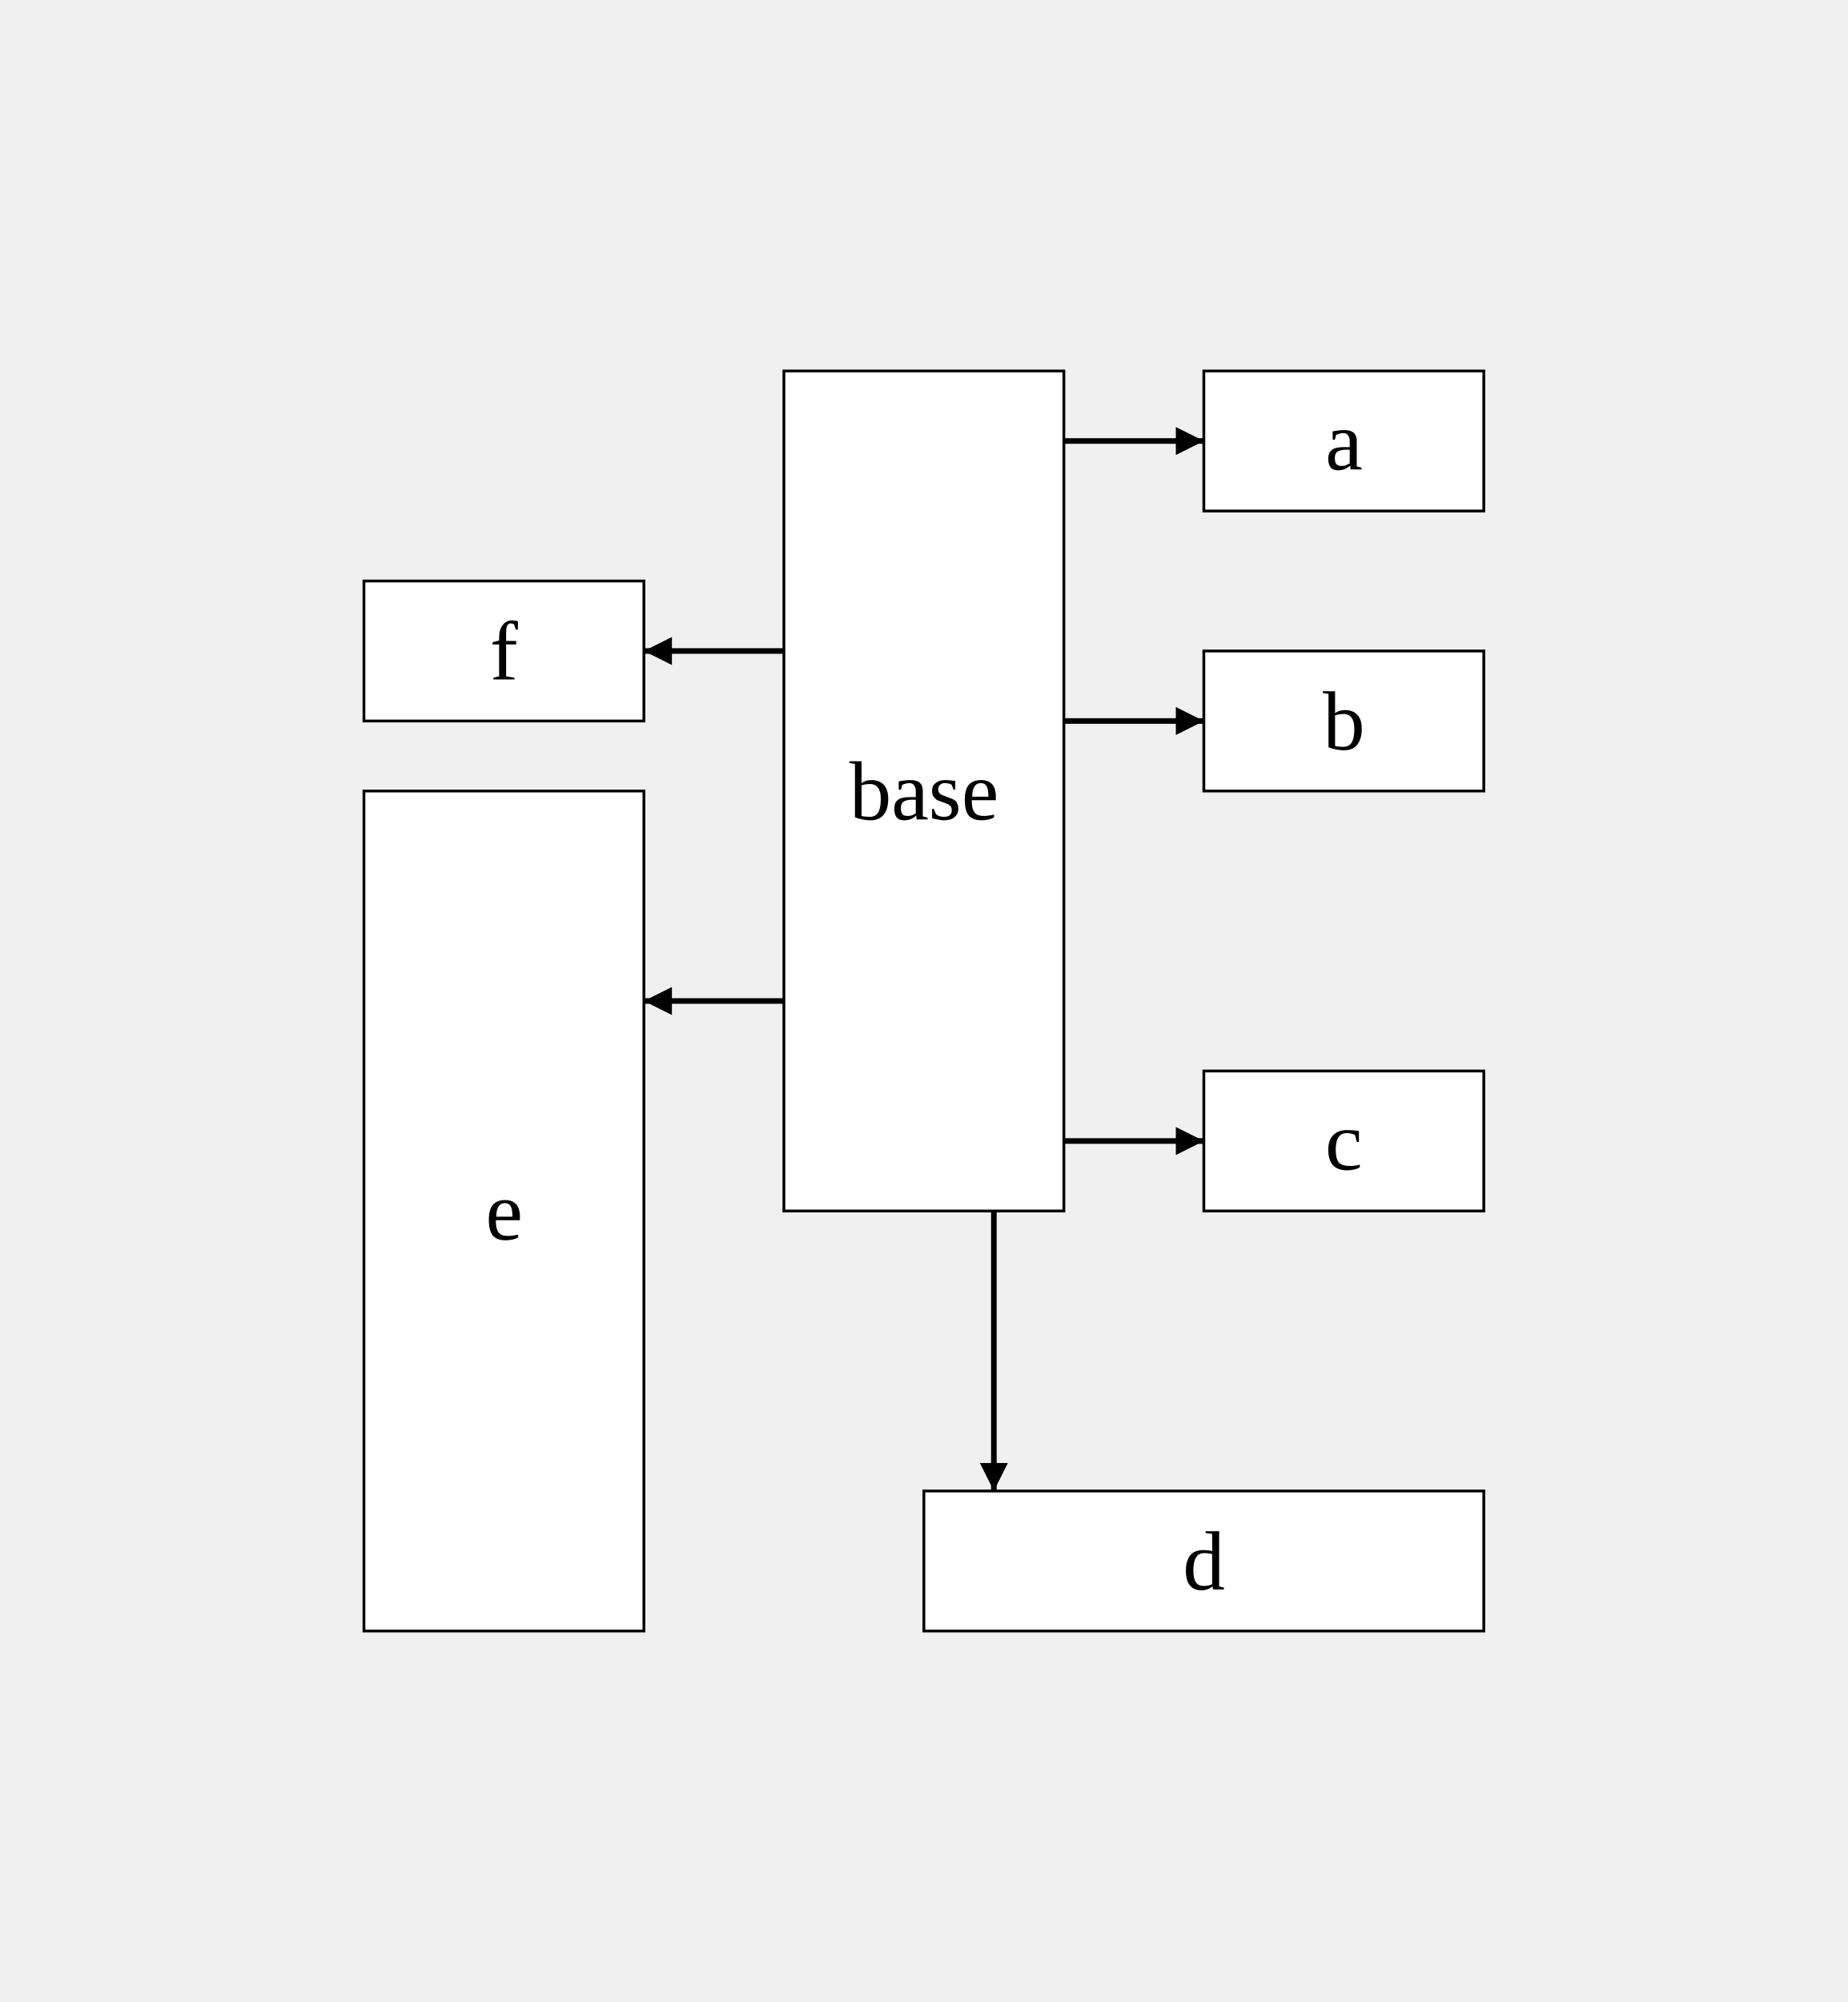
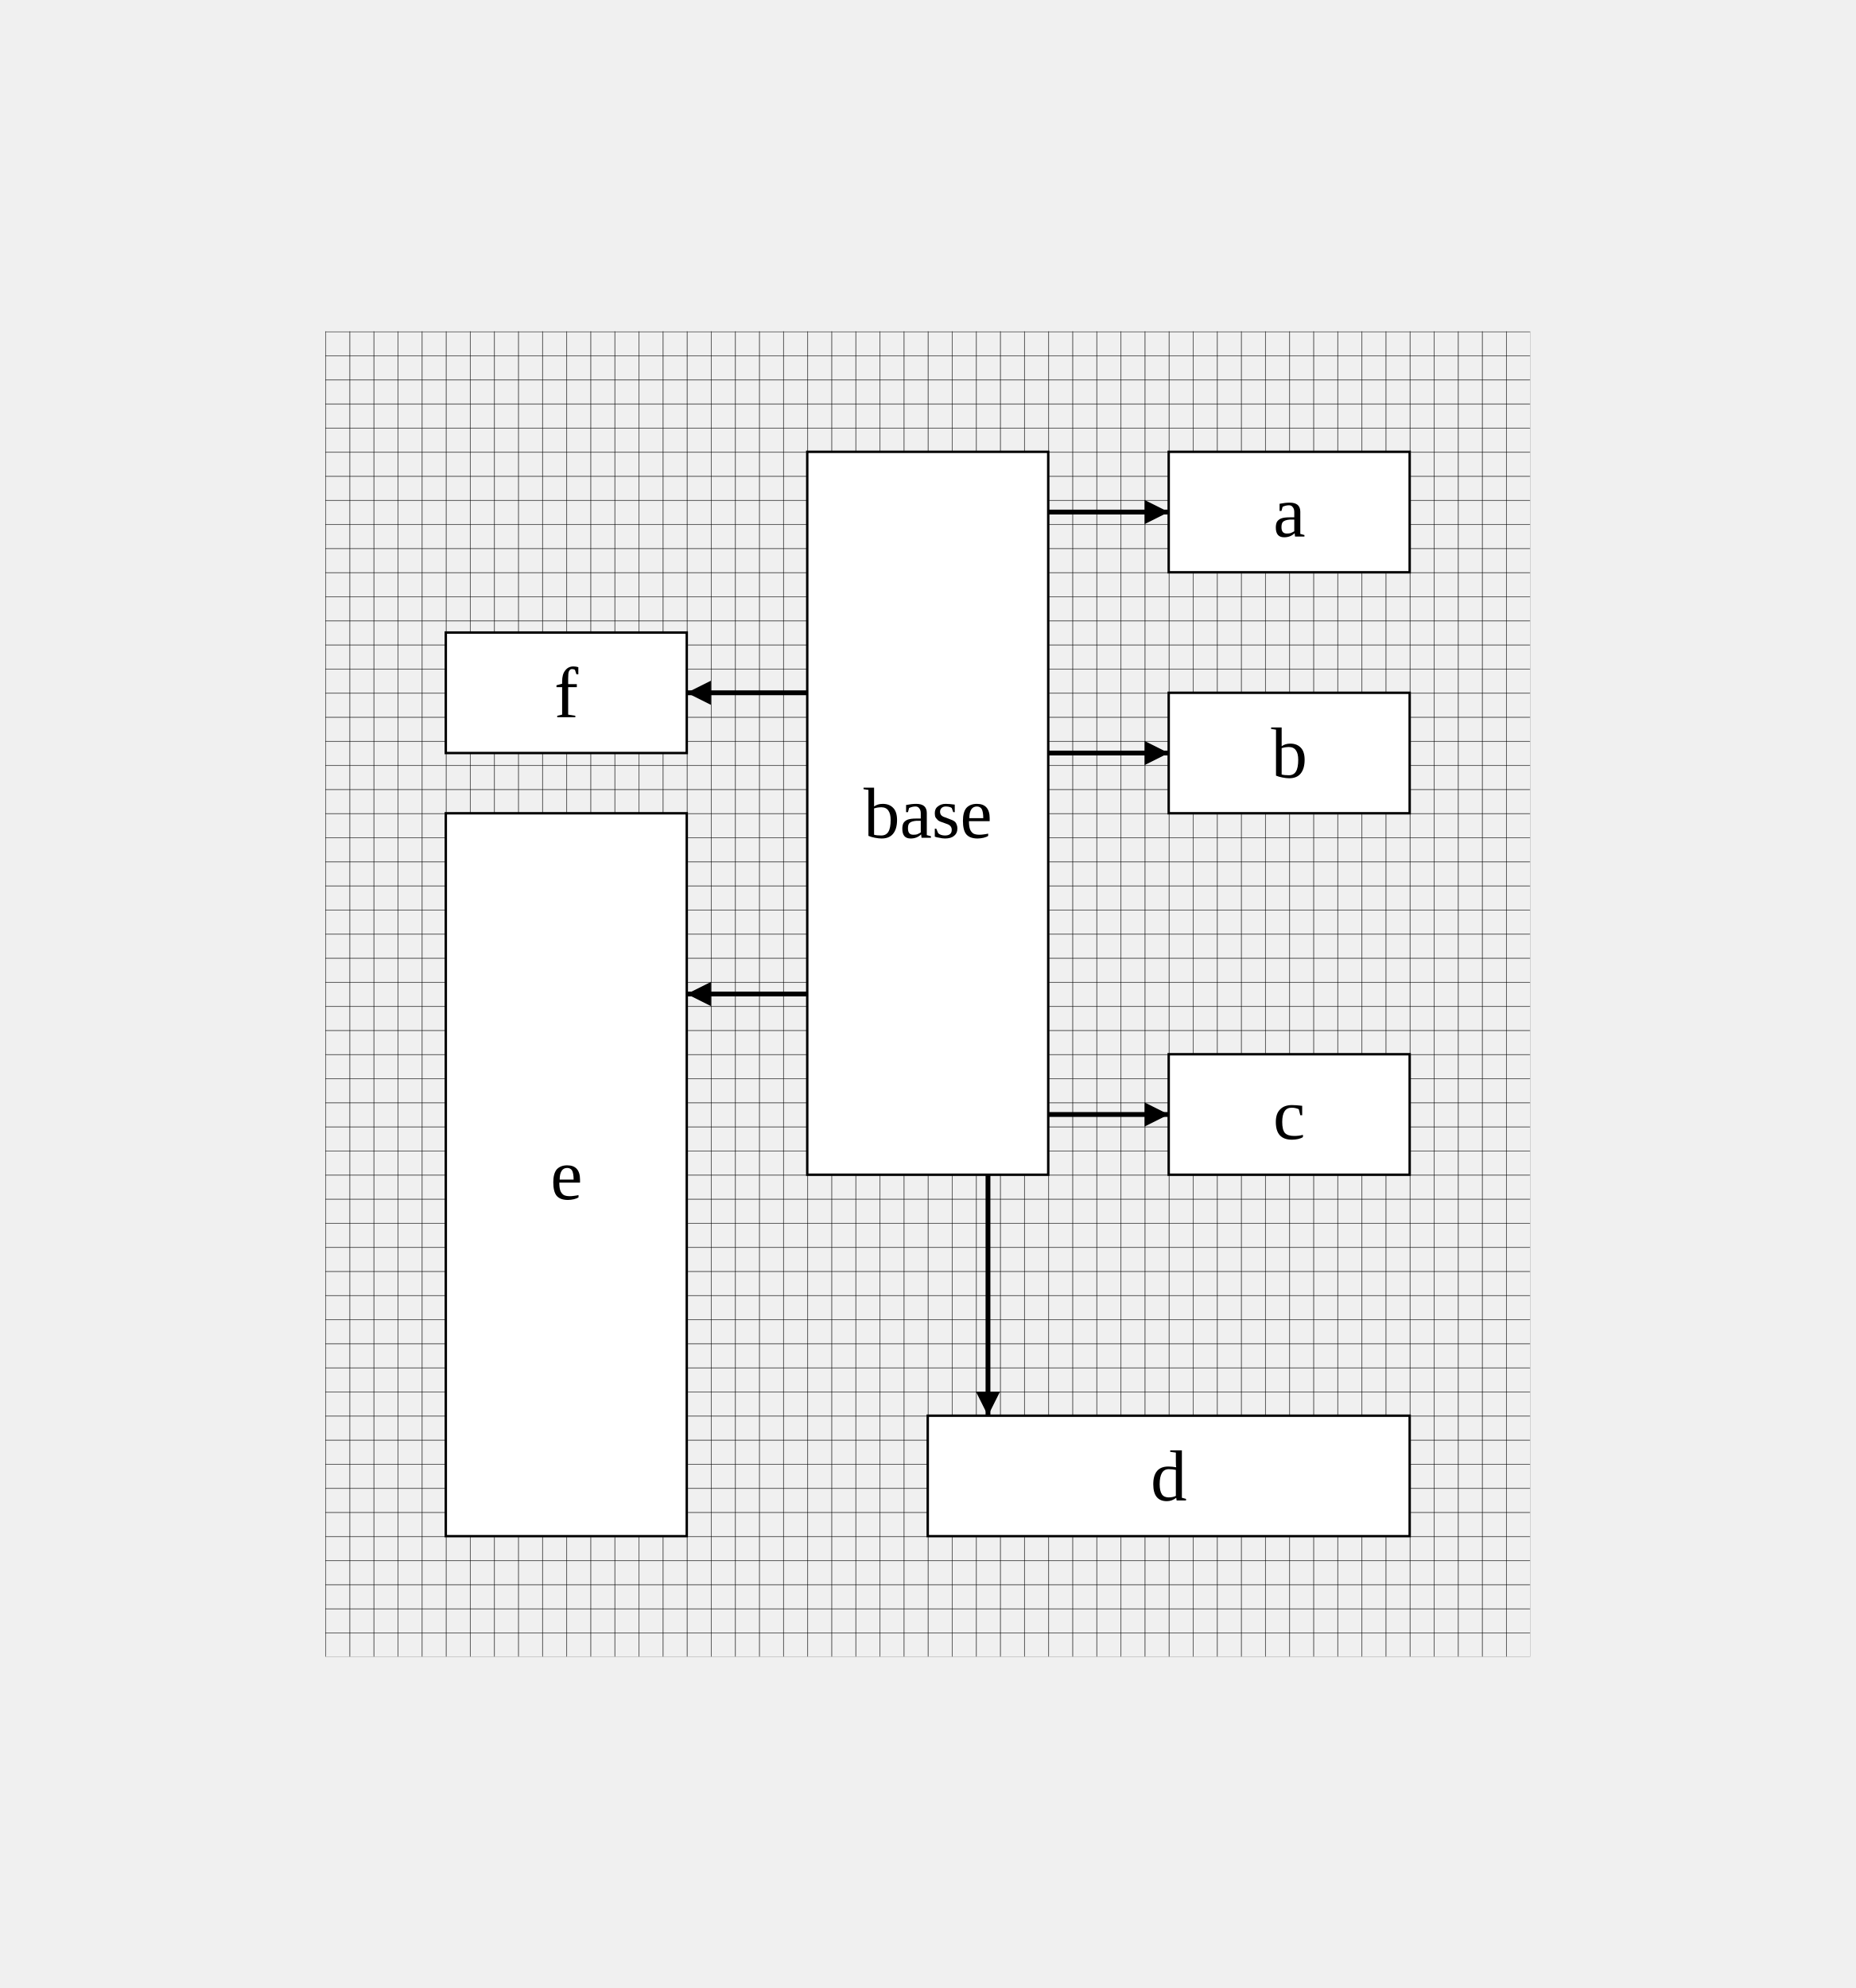
- <svg xmlns="http://www.w3.org/2000/svg" version="1.1" width="66mm" height="71.5mm" viewBox="-28 -13.25 66 71.5">
+ <svg xmlns="http://www.w3.org/2000/svg" version="1.1" width="77mm" height="82.5mm" viewBox="-33.5 -18.75 77 82.5">
  <defs>
    <marker id="arrow" refX="1" refY="0.5" orient="auto-start-reverse" markerWidth="5" markerHeight="5" viewBox="0 0 1 1">
      <path d="M 0 0 1 0.5 0 1" style="stroke-width: 0.2;" />
    </marker>
+     <pattern id="grid" patternUnits="userSpaceOnUse" width="1" height="1" viewBox="0,0,5,5">
+       <line x1="0" y1="0" x2="5" y2="0" />
+       <line x1="0" y1="0" x2="0" y2="5" />
+     </pattern>
  </defs>
  <style>
        
            rect { fill: white; stroke: black; stroke-width: 0.1px; }
+             rect.background-grid { fill: url(#grid); stroke: none; }
            line, polyline { stroke-width: 0.2px; stroke: black; fill: none; }
            text { font-size: 3px; dominant-baseline: central; text-anchor: middle; }
        
    </style>
+   <rect x="-20" y="-5" width="50" height="55" class="background-grid" />
  <rect x="0" y="0" width="10" height="30" id="base" />
  <text x="5" y="15" class="tbox">base</text>
  <rect x="15" y="0" width="10" height="5" id="a" />
  <text x="20" y="2.5" class="tbox">a</text>
  <rect x="15" y="10" width="10" height="5" id="b" />
  <text x="20" y="12.5" class="tbox">b</text>
  <rect x="15" y="25" width="10" height="5" id="c" />
  <text x="20" y="27.5" class="tbox">c</text>
  <rect x="5" y="40" width="20" height="5" id="d" />
  <text x="15" y="42.5" class="tbox">d</text>
  <rect x="-15" y="15" width="10" height="30" id="e" />
  <text x="-10" y="30" class="tbox">e</text>
  <rect x="-15" y="7.5" width="10" height="5" id="f" />
  <text x="-10" y="10" class="tbox">f</text>
  <line x1="10" y1="2.5" x2="15" y2="2.5" marker-end="url(#arrow)" />
  <line x1="10" y1="12.5" x2="15" y2="12.5" marker-end="url(#arrow)" />
  <line x1="10" y1="27.5" x2="15" y2="27.5" marker-end="url(#arrow)" />
  <line x1="7.5" y1="30" x2="7.5" y2="40" marker-end="url(#arrow)" />
  <line x1="0" y1="22.5" x2="-5" y2="22.5" marker-end="url(#arrow)" />
  <line x1="0" y1="10" x2="-5" y2="10" marker-end="url(#arrow)" />
</svg>
